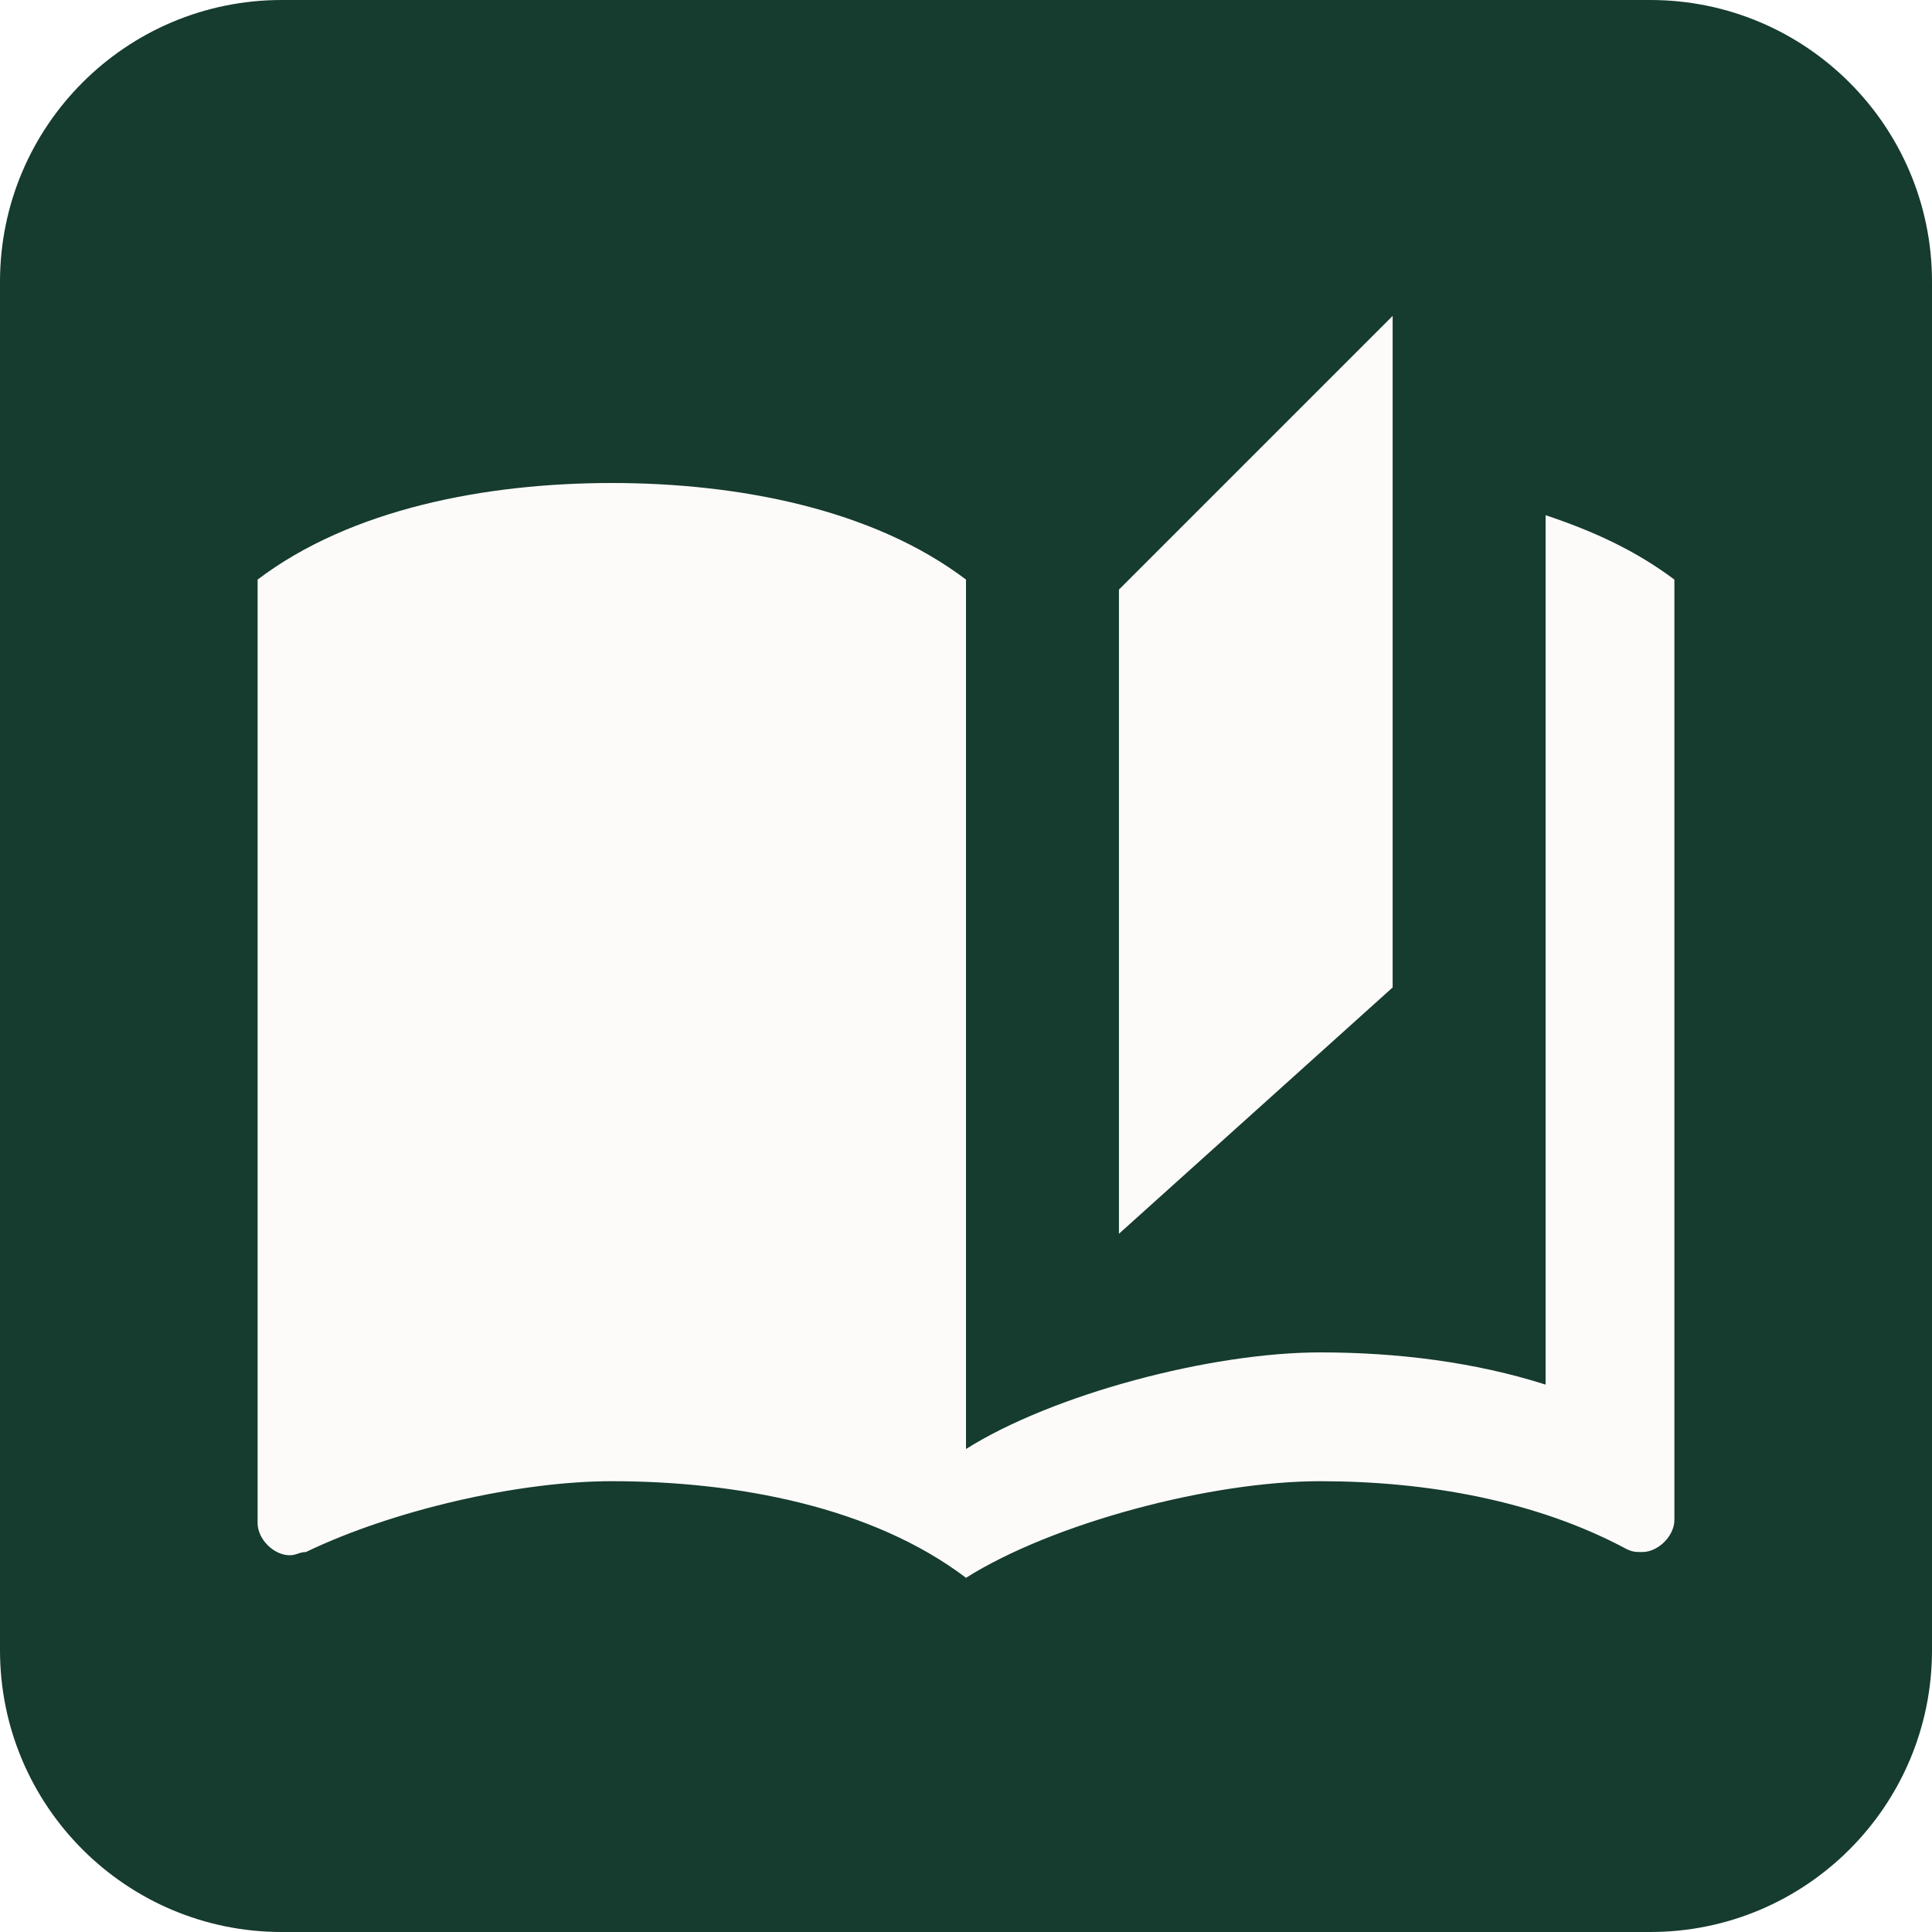
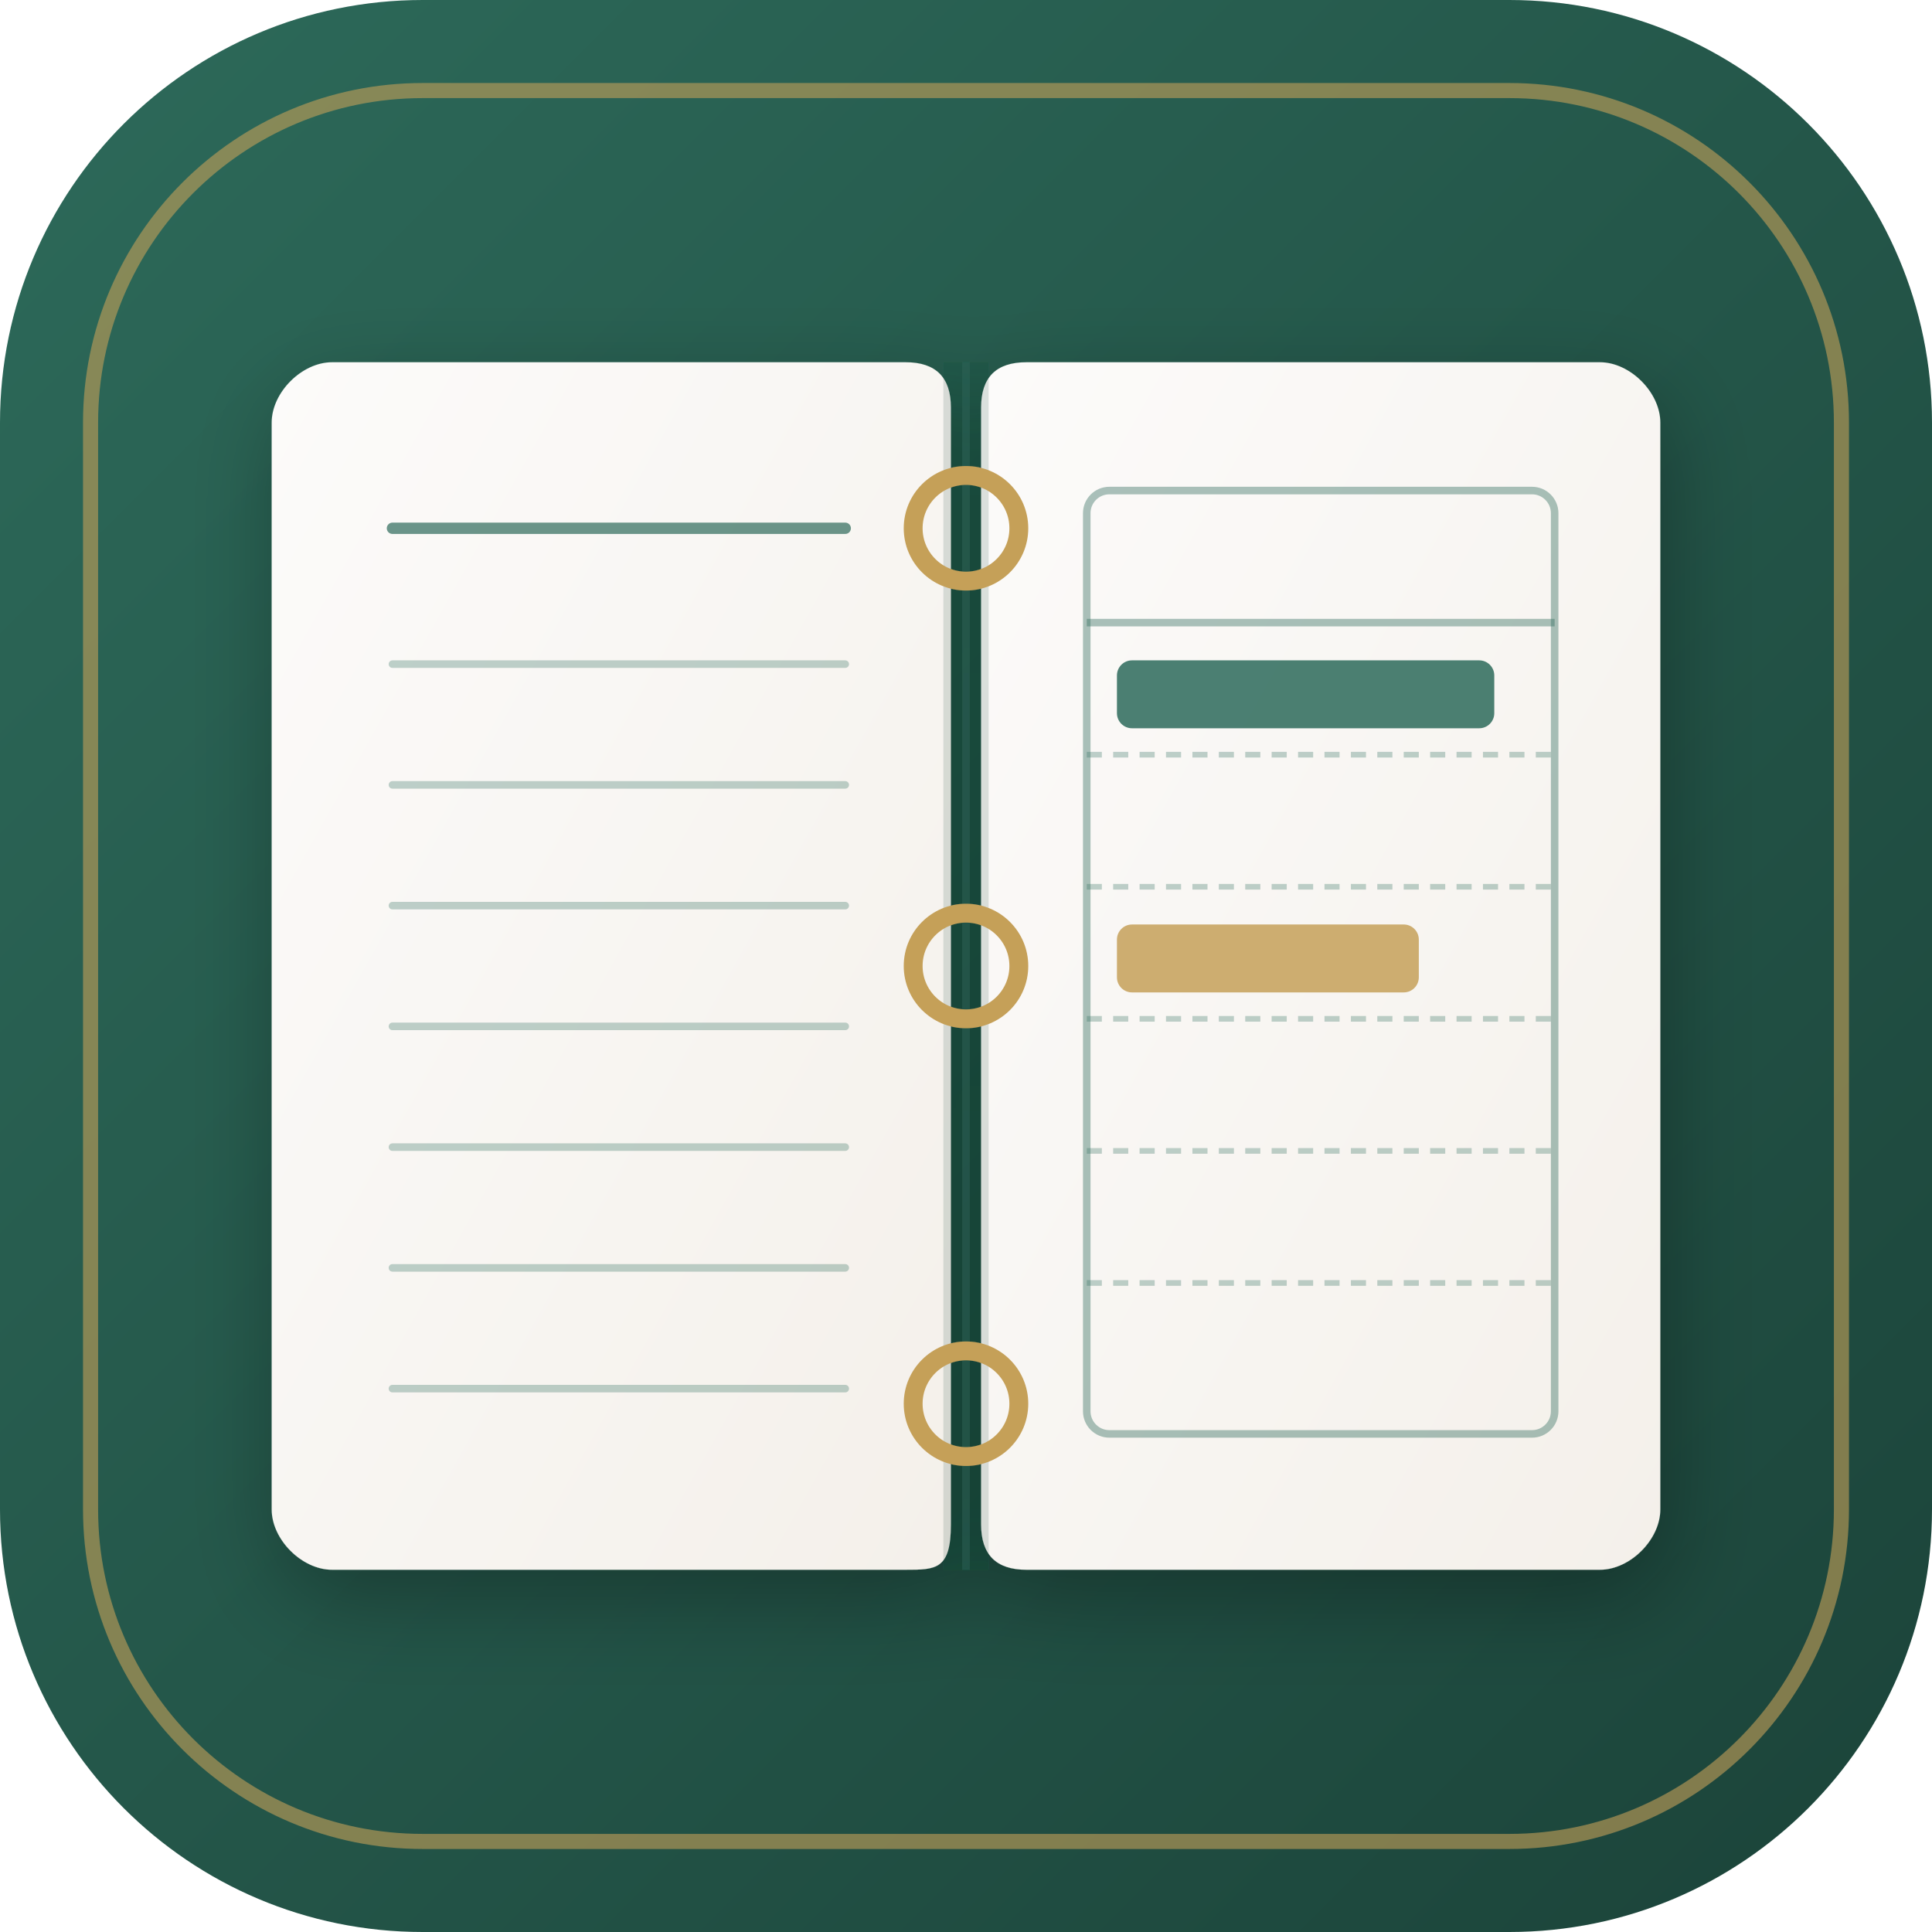
- <svg xmlns="http://www.w3.org/2000/svg" viewBox="0 0 96 96" width="96" height="96">
-   <rect width="96" height="96" rx="14" ry="14" fill="#163b2f" />
-   <g transform="translate(9.6, 9.6) scale(3.2)">
-     <path d="M19 1l-5 5v11l5-4.5V1z" fill="#fcfbfa" stroke="#163b2f" stroke-width="0.75" stroke-linejoin="round" />
-     <path d="M1 6v14.65c0 .25.25.5.5.5.1 0 .15-.05.25-.05C3.1 20.45 5.05 20 6.5 20c1.95 0 4.05.4 5.5 1.5V6c-1.45-1.1-3.55-1.5-5.5-1.5S2.45 4.9 1 6zm22 13.5V6c-.6-.45-1.25-.75-2-1v13.5c-1.1-.35-2.3-.5-3.5-.5-1.7 0-4.15.65-5.5 1.5v2c1.35-.85 3.8-1.5 5.5-1.5 1.65 0 3.35.3 4.75 1.05.1.05.15.05.25.05.25 0 .5-.25.5-.5v-1.1z" fill="#fcfbfa" />
+ <svg xmlns="http://www.w3.org/2000/svg" viewBox="0 0 512 512" width="512" height="512">
+   <defs>
+     <linearGradient id="bg" x1="0%" y1="0%" x2="100%" y2="100%">
+       <stop offset="0%" stop-color="#2d6a5a" />
+       <stop offset="100%" stop-color="#1b4339" />
+     </linearGradient>
+     <linearGradient id="binder" x1="0%" y1="0%" x2="100%" y2="100%">
+       <stop offset="0%" stop-color="#fcfbfa" />
+       <stop offset="100%" stop-color="#f4f0ea" />
+     </linearGradient>
+     <filter id="shadow" x="-10%" y="-10%" width="130%" height="130%">
+       <feDropShadow dx="2" dy="8" stdDeviation="12" flood-color="#000" flood-opacity="0.3" />
+     </filter>
+   </defs>
+   <rect width="512" height="512" rx="112" fill="url(#bg)" />
+   <rect x="24" y="24" width="464" height="464" rx="88" fill="none" stroke="#c5a059" stroke-width="4" opacity="0.6" />
+   <g filter="url(#shadow)">
+     <path d="M 88,96 L 240,96 C 248,96 252,100 252,108 L 252,404 C 252,416 248,416 240,416 L 88,416 C 80,416 72,408 72,400 L 72,112 C 72,104 80,96 88,96 Z" fill="url(#binder)" />
+     <path d="M 272,96 L 424,96 C 432,96 440,104 440,112 L 440,400 C 440,408 432,416 424,416 L 272,416 C 264,416 260,412 260,404 L 260,108 C 260,100 264,96 272,96 Z" fill="url(#binder)" />
+     <rect x="250" y="96" width="12" height="320" fill="#1b4339" opacity="0.15" />
+     <line x1="256" y1="96" x2="256" y2="416" stroke="#2d6a5a" stroke-width="2" opacity="0.3" />
+     <circle cx="256" cy="140" r="14" fill="none" stroke="#c5a059" stroke-width="5" />
+     <circle cx="256" cy="256" r="14" fill="none" stroke="#c5a059" stroke-width="5" />
+     <circle cx="256" cy="372" r="14" fill="none" stroke="#c5a059" stroke-width="5" />
+     <line x1="104" y1="140" x2="224" y2="140" stroke="#2d6a5a" stroke-width="3" stroke-linecap="round" opacity="0.7" />
+     <line x1="104" y1="176" x2="224" y2="176" stroke="#2d6a5a" stroke-width="2" stroke-linecap="round" opacity="0.3" />
+     <line x1="104" y1="208" x2="224" y2="208" stroke="#2d6a5a" stroke-width="2" stroke-linecap="round" opacity="0.3" />
+     <line x1="104" y1="240" x2="224" y2="240" stroke="#2d6a5a" stroke-width="2" stroke-linecap="round" opacity="0.3" />
+     <line x1="104" y1="272" x2="224" y2="272" stroke="#2d6a5a" stroke-width="2" stroke-linecap="round" opacity="0.3" />
+     <line x1="104" y1="304" x2="224" y2="304" stroke="#2d6a5a" stroke-width="2" stroke-linecap="round" opacity="0.3" />
+     <line x1="104" y1="336" x2="224" y2="336" stroke="#2d6a5a" stroke-width="2" stroke-linecap="round" opacity="0.3" />
+     <line x1="104" y1="368" x2="224" y2="368" stroke="#2d6a5a" stroke-width="2" stroke-linecap="round" opacity="0.3" />
+     <rect x="288" y="130" width="124" height="250" rx="6" fill="none" stroke="#2d6a5a" stroke-width="2" opacity="0.4" />
+     <line x1="288" y1="165" x2="412" y2="165" stroke="#2d6a5a" stroke-width="2" opacity="0.4" />
+     <line x1="288" y1="200" x2="412" y2="200" stroke="#2d6a5a" stroke-width="1.5" stroke-dasharray="4 3" opacity="0.3" />
+     <line x1="288" y1="235" x2="412" y2="235" stroke="#2d6a5a" stroke-width="1.5" stroke-dasharray="4 3" opacity="0.3" />
+     <line x1="288" y1="270" x2="412" y2="270" stroke="#2d6a5a" stroke-width="1.5" stroke-dasharray="4 3" opacity="0.3" />
+     <line x1="288" y1="305" x2="412" y2="305" stroke="#2d6a5a" stroke-width="1.5" stroke-dasharray="4 3" opacity="0.3" />
+     <line x1="288" y1="340" x2="412" y2="340" stroke="#2d6a5a" stroke-width="1.5" stroke-dasharray="4 3" opacity="0.3" />
+     <rect x="296" y="175" width="100" height="18" rx="4" fill="#2d6a5a" opacity="0.85" />
+     <rect x="296" y="245" width="80" height="18" rx="4" fill="#c5a059" opacity="0.85" />
  </g>
</svg>
